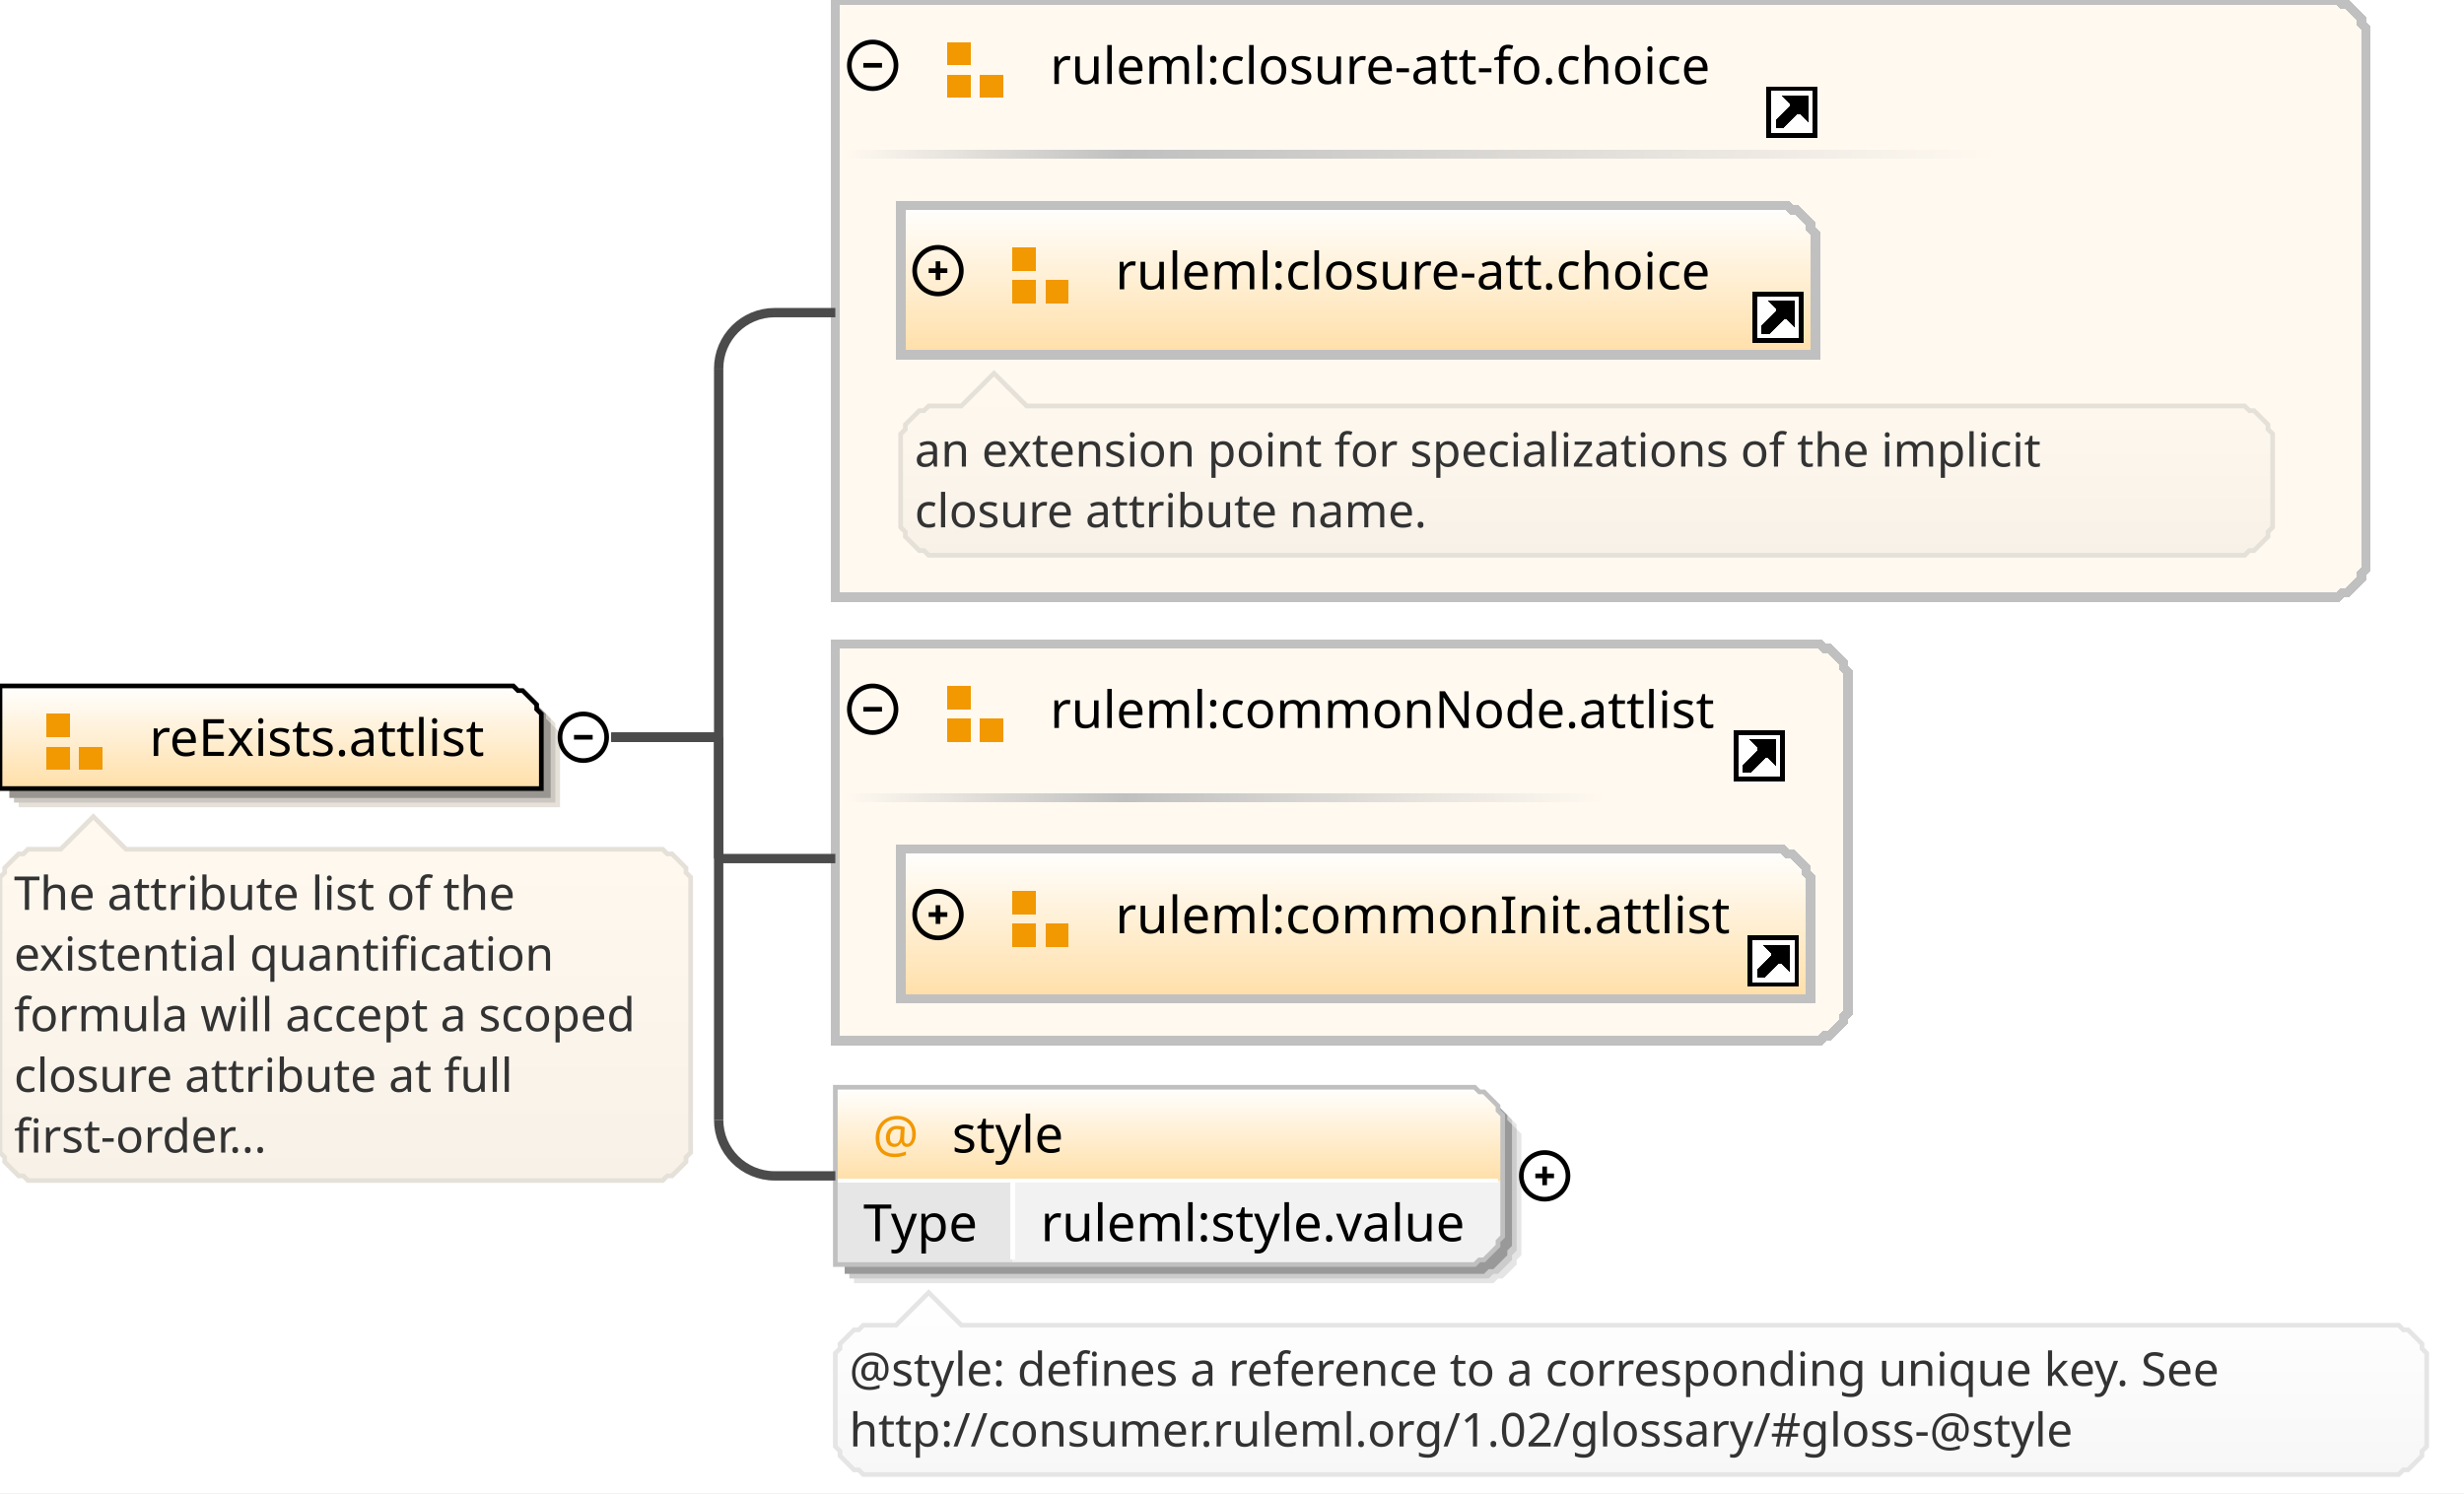
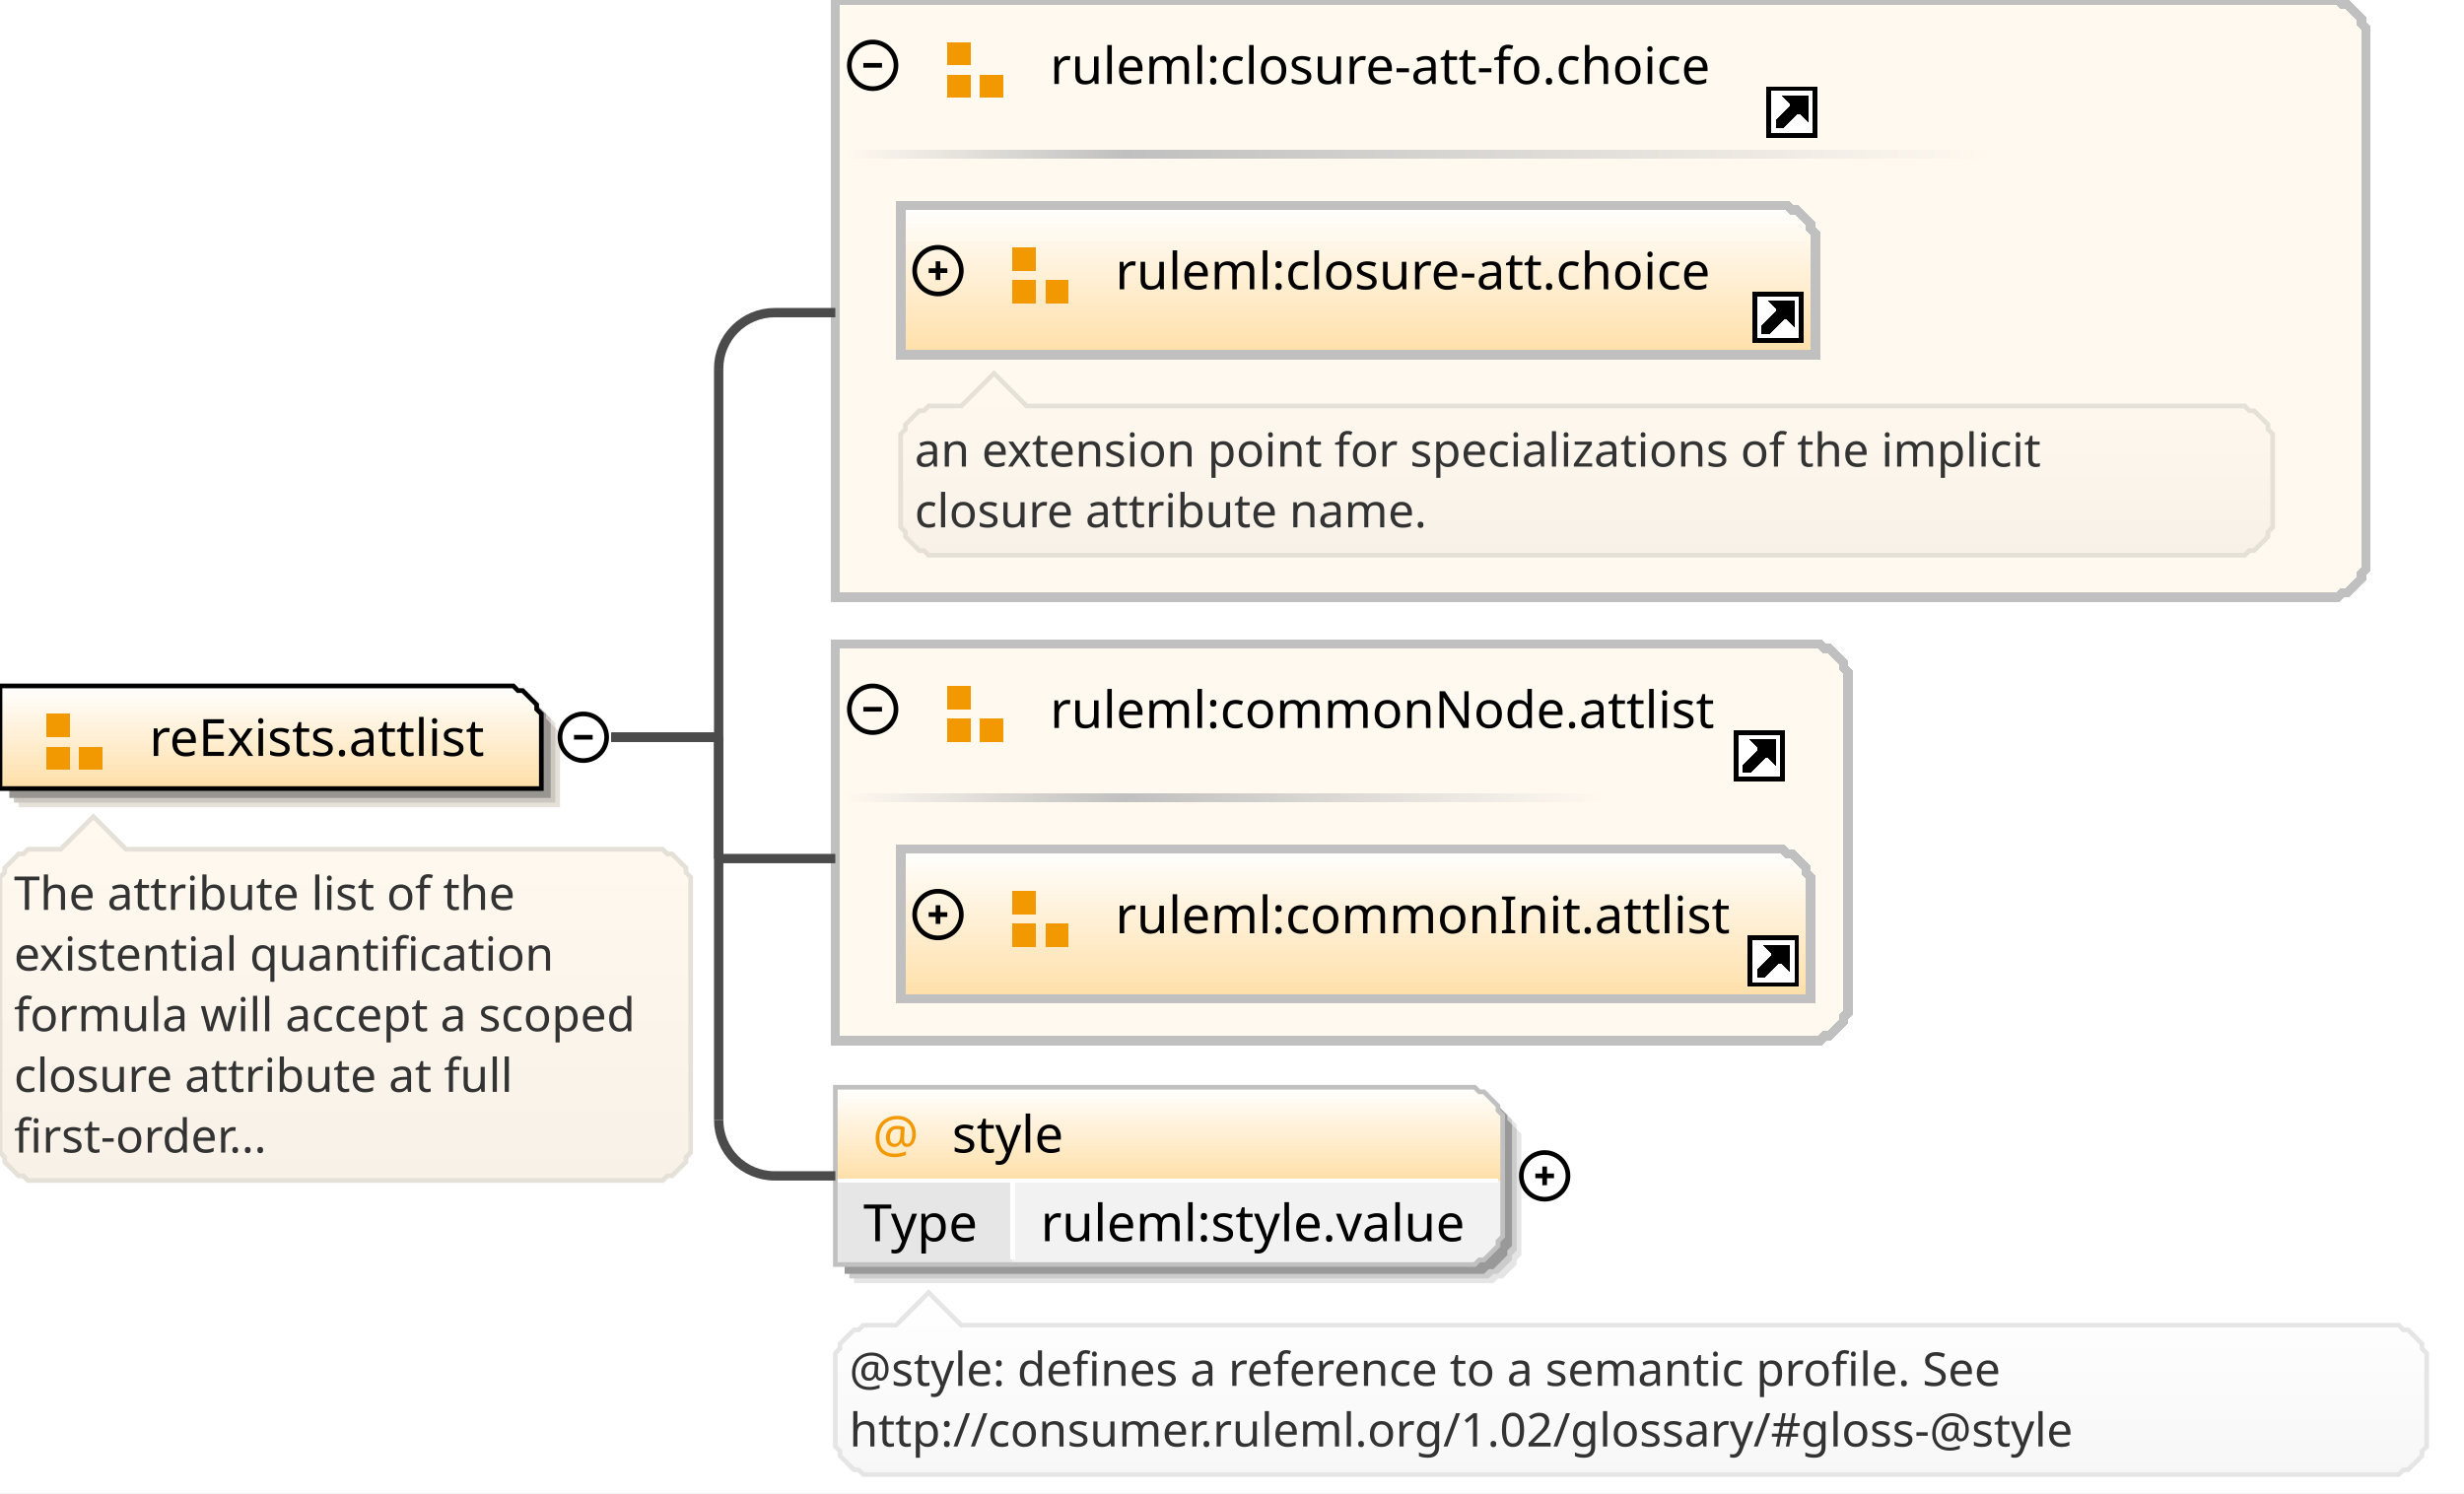
<svg xmlns="http://www.w3.org/2000/svg" color-interpolation="auto" color-rendering="auto" fill="black" fill-opacity="1" font-family="'Dialog'" font-size="12" font-style="normal" font-weight="normal" height="320" image-rendering="auto" shape-rendering="auto" stroke="black" stroke-dasharray="none" stroke-dashoffset="0" stroke-linecap="square" stroke-linejoin="miter" stroke-miterlimit="10" stroke-opacity="1" stroke-width="1" text-rendering="auto" width="528">
  <defs id="genericDefs" />
  <g>
    <defs id="defs1">
      <linearGradient gradientUnits="userSpaceOnUse" id="linearGradient1" spreadMethod="pad" x1="0" x2="0" y1="147" y2="169">
        <stop offset="0%" stop-color="white" stop-opacity="1" />
        <stop offset="100%" stop-color="rgb(255,223,168)" stop-opacity="1" />
      </linearGradient>
      <linearGradient gradientUnits="userSpaceOnUse" id="linearGradient2" spreadMethod="pad" x1="241" x2="428" y1="32" y2="32">
        <stop offset="0%" stop-color="silver" stop-opacity="1" />
        <stop offset="100%" stop-color="rgb(255,249,240)" stop-opacity="1" />
      </linearGradient>
      <linearGradient gradientUnits="userSpaceOnUse" id="linearGradient3" spreadMethod="pad" x1="181" x2="241" y1="32" y2="32">
        <stop offset="0%" stop-color="rgb(255,249,240)" stop-opacity="1" />
        <stop offset="100%" stop-color="silver" stop-opacity="1" />
      </linearGradient>
      <linearGradient gradientUnits="userSpaceOnUse" id="linearGradient4" spreadMethod="pad" x1="193" x2="193" y1="44" y2="76">
        <stop offset="0%" stop-color="white" stop-opacity="1" />
        <stop offset="100%" stop-color="rgb(255,223,168)" stop-opacity="1" />
      </linearGradient>
      <linearGradient gradientUnits="userSpaceOnUse" id="linearGradient5" spreadMethod="pad" x1="193" x2="193" y1="80" y2="119">
        <stop offset="0%" stop-color="rgb(255,249,240)" stop-opacity="1" />
        <stop offset="100%" stop-color="rgb(247,241,232)" stop-opacity="1" />
      </linearGradient>
      <linearGradient gradientUnits="userSpaceOnUse" id="linearGradient6" spreadMethod="pad" x1="241" x2="344" y1="170" y2="170">
        <stop offset="0%" stop-color="silver" stop-opacity="1" />
        <stop offset="100%" stop-color="rgb(255,249,240)" stop-opacity="1" />
      </linearGradient>
      <linearGradient gradientUnits="userSpaceOnUse" id="linearGradient7" spreadMethod="pad" x1="181" x2="241" y1="170" y2="170">
        <stop offset="0%" stop-color="rgb(255,249,240)" stop-opacity="1" />
        <stop offset="100%" stop-color="silver" stop-opacity="1" />
      </linearGradient>
      <linearGradient gradientUnits="userSpaceOnUse" id="linearGradient8" spreadMethod="pad" x1="193" x2="193" y1="182" y2="214">
        <stop offset="0%" stop-color="white" stop-opacity="1" />
        <stop offset="100%" stop-color="rgb(255,223,168)" stop-opacity="1" />
      </linearGradient>
      <linearGradient gradientUnits="userSpaceOnUse" id="linearGradient9" spreadMethod="pad" x1="179" x2="179" y1="233" y2="253">
        <stop offset="0%" stop-color="white" stop-opacity="1" />
        <stop offset="100%" stop-color="rgb(255,223,168)" stop-opacity="1" />
      </linearGradient>
      <linearGradient gradientUnits="userSpaceOnUse" id="linearGradient10" spreadMethod="pad" x1="179" x2="179" y1="277" y2="316">
        <stop offset="0%" stop-color="white" stop-opacity="1" />
        <stop offset="100%" stop-color="rgb(247,247,247)" stop-opacity="1" />
      </linearGradient>
      <linearGradient gradientUnits="userSpaceOnUse" id="linearGradient11" spreadMethod="pad" x1="0" x2="0" y1="175" y2="253">
        <stop offset="0%" stop-color="rgb(255,249,240)" stop-opacity="1" />
        <stop offset="100%" stop-color="rgb(247,241,232)" stop-opacity="1" />
      </linearGradient>
      <clipPath clipPathUnits="userSpaceOnUse" id="clipPath1">
        <path d="M0 0 L528 0 L528 320 L0 320 L0 0 Z" />
      </clipPath>
    </defs>
    <g fill="white" stroke="white" text-rendering="geometricPrecision">
      <rect clip-path="url(#clipPath1)" height="320" stroke="none" width="528" x="0" y="0" />
    </g>
    <g fill="rgb(229,224,216)" font-family="sans-serif" font-size="11" stroke="rgb(229,224,216)" text-rendering="geometricPrecision">
      <polygon clip-path="url(#clipPath1)" points=" 4 151 114 151 115 152 116 152 117 153 118 154 119 155 119 156 120 157 120 173 4 173" stroke="none" />
      <polygon clip-path="url(#clipPath1)" fill="rgb(204,199,192)" points=" 3 150 113 150 114 151 115 151 116 152 117 153 118 154 118 155 119 156 119 172 3 172" stroke="none" />
      <polygon clip-path="url(#clipPath1)" fill="rgb(153,149,144)" points=" 2 149 112 149 113 150 114 150 115 151 116 152 117 153 117 154 118 155 118 171 2 171" stroke="none" />
      <polygon clip-path="url(#clipPath1)" fill="url(#linearGradient1)" points=" 0 147 110 147 111 148 112 148 113 149 114 150 115 151 115 152 116 153 116 169 0 169" shape-rendering="crispEdges" stroke="none" />
      <polygon clip-path="url(#clipPath1)" fill="none" points=" 0 147 110 147 111 148 112 148 113 149 114 150 115 151 115 152 116 153 116 169 0 169" stroke="black" stroke-linecap="butt" />
    </g>
    <g fill="rgb(242,152,0)" font-family="sans-serif" font-size="11" shape-rendering="crispEdges" stroke="rgb(242,152,0)" stroke-linecap="butt" text-rendering="geometricPrecision">
      <rect clip-path="url(#clipPath1)" height="5" stroke="none" width="5" x="10" y="153" />
      <rect clip-path="url(#clipPath1)" height="5" stroke="none" width="5" x="10" y="160" />
      <rect clip-path="url(#clipPath1)" height="5" stroke="none" width="5" x="17" y="160" />
      <text clip-path="url(#clipPath1)" fill="black" stroke="none" x="32" xml:space="preserve" y="162">reExists.attlist</text>
      <circle clip-path="url(#clipPath1)" cx="125" cy="158" fill="none" r="5" shape-rendering="auto" stroke="black" />
      <line clip-path="url(#clipPath1)" fill="none" shape-rendering="auto" stroke="black" x1="123" x2="127" y1="158" y2="158" />
      <polygon clip-path="url(#clipPath1)" fill="rgb(255,249,240)" points=" 179 0 501 0 502 1 503 1 504 2 505 3 506 4 506 5 507 6 507 122 506 123 506 124 505 125 504 126 503 127 502 127 501 128 179 128" stroke="none" stroke-width="2" />
      <polygon clip-path="url(#clipPath1)" fill="none" points=" 179 0 501 0 502 1 503 1 504 2 505 3 506 4 506 5 507 6 507 122 506 123 506 124 505 125 504 126 503 127 502 127 501 128 179 128" stroke="silver" stroke-width="2" />
      <rect clip-path="url(#clipPath1)" fill="url(#linearGradient2)" height="2" stroke="none" stroke-width="2" width="187" x="241" y="32" />
      <rect clip-path="url(#clipPath1)" fill="url(#linearGradient3)" height="2" stroke="none" stroke-width="2" width="60" x="181" y="32" />
      <rect clip-path="url(#clipPath1)" height="5" stroke="none" width="5" x="203" y="9" />
      <rect clip-path="url(#clipPath1)" height="5" stroke="none" width="5" x="203" y="16" />
      <rect clip-path="url(#clipPath1)" height="5" stroke="none" width="5" x="210" y="16" />
      <text clip-path="url(#clipPath1)" fill="black" stroke="none" x="225" xml:space="preserve" y="18">ruleml:closure-att-fo.choice</text>
      <rect clip-path="url(#clipPath1)" fill="white" height="10" stroke="none" width="10" x="379" y="19" />
      <polygon clip-path="url(#clipPath1)" fill="none" points=" 381 27 381 26 384 23 384 22 383 21 387 21 387 25 386 24 385 24 382 27" stroke="black" />
      <polygon clip-path="url(#clipPath1)" fill="black" points=" 381 27 381 26 384 23 384 22 383 21 387 21 387 25 386 24 385 24 382 27" stroke="none" />
      <rect clip-path="url(#clipPath1)" fill="none" height="10" stroke="black" width="10" x="379" y="19" />
      <circle clip-path="url(#clipPath1)" cx="187" cy="14" fill="none" r="5" shape-rendering="auto" stroke="black" />
      <line clip-path="url(#clipPath1)" fill="none" shape-rendering="auto" stroke="black" x1="185" x2="189" y1="14" y2="14" />
      <polygon clip-path="url(#clipPath1)" fill="url(#linearGradient4)" points=" 193 44 383 44 384 45 385 45 386 46 387 47 388 48 388 49 389 50 389 76 193 76" stroke="none" stroke-width="2" />
      <polygon clip-path="url(#clipPath1)" fill="none" points=" 193 44 383 44 384 45 385 45 386 46 387 47 388 48 388 49 389 50 389 76 193 76" stroke="silver" stroke-width="2" />
      <rect clip-path="url(#clipPath1)" height="5" stroke="none" width="5" x="217" y="53" />
      <rect clip-path="url(#clipPath1)" height="5" stroke="none" width="5" x="217" y="60" />
      <rect clip-path="url(#clipPath1)" height="5" stroke="none" width="5" x="224" y="60" />
      <text clip-path="url(#clipPath1)" fill="black" stroke="none" x="239" xml:space="preserve" y="62">ruleml:closure-att.choice</text>
      <rect clip-path="url(#clipPath1)" fill="white" height="10" stroke="none" width="10" x="376" y="63" />
      <polygon clip-path="url(#clipPath1)" fill="none" points=" 378 71 378 70 381 67 381 66 380 65 384 65 384 69 383 68 382 68 379 71" stroke="black" />
      <polygon clip-path="url(#clipPath1)" fill="black" points=" 378 71 378 70 381 67 381 66 380 65 384 65 384 69 383 68 382 68 379 71" stroke="none" />
      <rect clip-path="url(#clipPath1)" fill="none" height="10" stroke="black" width="10" x="376" y="63" />
      <circle clip-path="url(#clipPath1)" cx="201" cy="58" fill="none" r="5" shape-rendering="auto" stroke="black" />
      <line clip-path="url(#clipPath1)" fill="none" shape-rendering="auto" stroke="black" x1="199" x2="203" y1="58" y2="58" />
      <line clip-path="url(#clipPath1)" fill="none" shape-rendering="auto" stroke="black" x1="201" x2="201" y1="56" y2="60" />
      <polygon clip-path="url(#clipPath1)" fill="url(#linearGradient5)" points=" 193 93 194 92 194 91 195 90 196 89 197 88 198 88 199 87 206 87 213 80 220 87 481 87 482 88 483 88 484 89 485 90 486 91 486 92 487 93 487 113 486 114 486 115 485 116 484 117 483 118 482 118 481 119 199 119 198 118 197 118 196 117 195 116 194 115 194 114 193 113" stroke="none" />
      <polygon clip-path="url(#clipPath1)" fill="none" points=" 193 93 194 92 194 91 195 90 196 89 197 88 198 88 199 87 206 87 213 80 220 87 481 87 482 88 483 88 484 89 485 90 486 91 486 92 487 93 487 113 486 114 486 115 485 116 484 117 483 118 482 118 481 119 199 119 198 118 197 118 196 117 195 116 194 115 194 114 193 113" shape-rendering="auto" stroke="rgb(229,224,216)" />
      <text clip-path="url(#clipPath1)" fill="rgb(51,51,51)" font-size="10" stroke="none" x="196" xml:space="preserve" y="100">an extension point for specializations of the implicit </text>
      <text clip-path="url(#clipPath1)" fill="rgb(51,51,51)" font-size="10" stroke="none" x="196" xml:space="preserve" y="113">closure attribute name.</text>
    </g>
    <g fill="rgb(75,75,75)" font-family="sans-serif" font-size="11" stroke="rgb(75,75,75)" stroke-linecap="butt" stroke-width="2" text-rendering="geometricPrecision">
      <line clip-path="url(#clipPath1)" fill="none" x1="131" x2="154" y1="158" y2="158" />
      <line clip-path="url(#clipPath1)" fill="none" x1="154" x2="154" y1="79" y2="158" />
      <line clip-path="url(#clipPath1)" fill="none" x1="166" x2="179" y1="67" y2="67" />
      <path clip-path="url(#clipPath1)" d="M154 79 A12 12 0 0 1 166 67" fill="none" />
      <polygon clip-path="url(#clipPath1)" fill="rgb(255,249,240)" points=" 179 138 390 138 391 139 392 139 393 140 394 141 395 142 395 143 396 144 396 217 395 218 395 219 394 220 393 221 392 222 391 222 390 223 179 223" shape-rendering="crispEdges" stroke="none" />
      <polygon clip-path="url(#clipPath1)" fill="none" points=" 179 138 390 138 391 139 392 139 393 140 394 141 395 142 395 143 396 144 396 217 395 218 395 219 394 220 393 221 392 222 391 222 390 223 179 223" shape-rendering="crispEdges" stroke="silver" />
      <rect clip-path="url(#clipPath1)" fill="url(#linearGradient6)" height="2" shape-rendering="crispEdges" stroke="none" width="103" x="241" y="170" />
      <rect clip-path="url(#clipPath1)" fill="url(#linearGradient7)" height="2" shape-rendering="crispEdges" stroke="none" width="60" x="181" y="170" />
    </g>
    <g fill="rgb(242,152,0)" font-family="sans-serif" font-size="11" shape-rendering="crispEdges" stroke="rgb(242,152,0)" stroke-linecap="butt" text-rendering="geometricPrecision">
      <rect clip-path="url(#clipPath1)" height="5" stroke="none" width="5" x="203" y="147" />
      <rect clip-path="url(#clipPath1)" height="5" stroke="none" width="5" x="203" y="154" />
      <rect clip-path="url(#clipPath1)" height="5" stroke="none" width="5" x="210" y="154" />
      <text clip-path="url(#clipPath1)" fill="black" stroke="none" x="225" xml:space="preserve" y="156">ruleml:commonNode.attlist</text>
      <rect clip-path="url(#clipPath1)" fill="white" height="10" stroke="none" width="10" x="372" y="157" />
      <polygon clip-path="url(#clipPath1)" fill="none" points=" 374 165 374 164 377 161 377 160 376 159 380 159 380 163 379 162 378 162 375 165" stroke="black" />
      <polygon clip-path="url(#clipPath1)" fill="black" points=" 374 165 374 164 377 161 377 160 376 159 380 159 380 163 379 162 378 162 375 165" stroke="none" />
      <rect clip-path="url(#clipPath1)" fill="none" height="10" stroke="black" width="10" x="372" y="157" />
      <circle clip-path="url(#clipPath1)" cx="187" cy="152" fill="none" r="5" shape-rendering="auto" stroke="black" />
      <line clip-path="url(#clipPath1)" fill="none" shape-rendering="auto" stroke="black" x1="185" x2="189" y1="152" y2="152" />
      <polygon clip-path="url(#clipPath1)" fill="url(#linearGradient8)" points=" 193 182 382 182 383 183 384 183 385 184 386 185 387 186 387 187 388 188 388 214 193 214" stroke="none" stroke-width="2" />
      <polygon clip-path="url(#clipPath1)" fill="none" points=" 193 182 382 182 383 183 384 183 385 184 386 185 387 186 387 187 388 188 388 214 193 214" stroke="silver" stroke-width="2" />
      <rect clip-path="url(#clipPath1)" height="5" stroke="none" width="5" x="217" y="191" />
      <rect clip-path="url(#clipPath1)" height="5" stroke="none" width="5" x="217" y="198" />
      <rect clip-path="url(#clipPath1)" height="5" stroke="none" width="5" x="224" y="198" />
      <text clip-path="url(#clipPath1)" fill="black" stroke="none" x="239" xml:space="preserve" y="200">ruleml:commonInit.attlist</text>
      <rect clip-path="url(#clipPath1)" fill="white" height="10" stroke="none" width="10" x="375" y="201" />
      <polygon clip-path="url(#clipPath1)" fill="none" points=" 377 209 377 208 380 205 380 204 379 203 383 203 383 207 382 206 381 206 378 209" stroke="black" />
      <polygon clip-path="url(#clipPath1)" fill="black" points=" 377 209 377 208 380 205 380 204 379 203 383 203 383 207 382 206 381 206 378 209" stroke="none" />
      <rect clip-path="url(#clipPath1)" fill="none" height="10" stroke="black" width="10" x="375" y="201" />
      <circle clip-path="url(#clipPath1)" cx="201" cy="196" fill="none" r="5" shape-rendering="auto" stroke="black" />
      <line clip-path="url(#clipPath1)" fill="none" shape-rendering="auto" stroke="black" x1="199" x2="203" y1="196" y2="196" />
      <line clip-path="url(#clipPath1)" fill="none" shape-rendering="auto" stroke="black" x1="201" x2="201" y1="194" y2="198" />
    </g>
    <g fill="rgb(75,75,75)" font-family="sans-serif" font-size="11" stroke="rgb(75,75,75)" stroke-linecap="butt" stroke-width="2" text-rendering="geometricPrecision">
      <line clip-path="url(#clipPath1)" fill="none" x1="131" x2="154" y1="158" y2="158" />
      <line clip-path="url(#clipPath1)" fill="none" x1="154" x2="154" y1="158" y2="184" />
      <line clip-path="url(#clipPath1)" fill="none" x1="154" x2="179" y1="184" y2="184" />
      <polygon clip-path="url(#clipPath1)" fill="rgb(229,229,229)" points=" 183 237 320 237 321 238 322 238 323 239 324 240 325 241 325 242 326 243 326 269 325 270 325 271 324 272 323 273 322 274 321 274 320 275 183 275" stroke="none" stroke-width="1" />
      <polygon clip-path="url(#clipPath1)" fill="rgb(204,204,204)" points=" 182 236 319 236 320 237 321 237 322 238 323 239 324 240 324 241 325 242 325 268 324 269 324 270 323 271 322 272 321 273 320 273 319 274 182 274" stroke="none" stroke-width="1" />
      <polygon clip-path="url(#clipPath1)" fill="rgb(153,153,153)" points=" 181 235 318 235 319 236 320 236 321 237 322 238 323 239 323 240 324 241 324 267 323 268 323 269 322 270 321 271 320 272 319 272 318 273 181 273" stroke="none" stroke-width="1" />
    </g>
    <g fill="url(#linearGradient9)" font-family="sans-serif" font-size="11" shape-rendering="crispEdges" stroke="url(#linearGradient9)" stroke-linecap="butt" text-rendering="geometricPrecision">
      <polygon clip-path="url(#clipPath1)" points=" 179 233 316 233 317 234 318 234 319 235 320 236 321 237 321 238 322 239 322 253 321 253 321 253 320 253 319 253 318 253 317 253 316 253 179 253" stroke="none" />
      <polygon clip-path="url(#clipPath1)" fill="rgb(230,230,230)" points=" 179 253 217 253 217 253 217 253 217 253 217 253 217 253 217 253 217 253 217 265 217 266 217 267 217 268 217 269 217 270 217 270 217 271 179 271" stroke="none" />
      <polygon clip-path="url(#clipPath1)" fill="rgb(242,242,242)" points=" 217 253 316 253 317 253 318 253 319 253 320 253 321 253 321 253 322 253 322 265 321 266 321 267 320 268 319 269 318 270 317 270 316 271 217 271" stroke="none" />
      <line clip-path="url(#clipPath1)" fill="none" stroke="white" x1="179" x2="321" y1="253" y2="253" />
      <text clip-path="url(#clipPath1)" fill="black" stroke="none" x="185" xml:space="preserve" y="266">Type</text>
      <text clip-path="url(#clipPath1)" fill="black" stroke="none" x="223" xml:space="preserve" y="266">ruleml:style.value</text>
      <line clip-path="url(#clipPath1)" fill="none" stroke="white" x1="217" x2="217" y1="253" y2="270" />
      <polygon clip-path="url(#clipPath1)" fill="none" points=" 179 233 316 233 317 234 318 234 319 235 320 236 321 237 321 238 322 239 322 265 321 266 321 267 320 268 319 269 318 270 317 270 316 271 179 271" shape-rendering="auto" stroke="silver" />
      <text clip-path="url(#clipPath1)" fill="rgb(242,152,0)" stroke="none" x="187" xml:space="preserve" y="247">@</text>
      <text clip-path="url(#clipPath1)" fill="black" stroke="none" x="204" xml:space="preserve" y="247">style</text>
      <circle clip-path="url(#clipPath1)" cx="331" cy="252" fill="none" r="5" shape-rendering="auto" stroke="black" />
      <line clip-path="url(#clipPath1)" fill="none" shape-rendering="auto" stroke="black" x1="329" x2="333" y1="252" y2="252" />
      <line clip-path="url(#clipPath1)" fill="none" shape-rendering="auto" stroke="black" x1="331" x2="331" y1="250" y2="254" />
      <polygon clip-path="url(#clipPath1)" fill="url(#linearGradient10)" points=" 179 290 180 289 180 288 181 287 182 286 183 285 184 285 185 284 192 284 199 277 206 284 514 284 515 285 516 285 517 286 518 287 519 288 519 289 520 290 520 310 519 311 519 312 518 313 517 314 516 315 515 315 514 316 185 316 184 315 183 315 182 314 181 313 180 312 180 311 179 310" stroke="none" />
      <polygon clip-path="url(#clipPath1)" fill="none" points=" 179 290 180 289 180 288 181 287 182 286 183 285 184 285 185 284 192 284 199 277 206 284 514 284 515 285 516 285 517 286 518 287 519 288 519 289 520 290 520 310 519 311 519 312 518 313 517 314 516 315 515 315 514 316 185 316 184 315 183 315 182 314 181 313 180 312 180 311 179 310" shape-rendering="auto" stroke="rgb(229,229,229)" />
-       <text clip-path="url(#clipPath1)" fill="rgb(51,51,51)" font-size="10" stroke="none" x="182" xml:space="preserve" y="297">@style: defines a reference to a corresponding unique key. See </text>
+       <text clip-path="url(#clipPath1)" fill="rgb(51,51,51)" font-size="10" stroke="none" x="182" xml:space="preserve" y="297">@style: defines a reference to a semantic profile. See </text>
      <text clip-path="url(#clipPath1)" fill="rgb(51,51,51)" font-size="10" stroke="none" x="182" xml:space="preserve" y="310">http://consumer.ruleml.org/1.02/glossary/#gloss-@style</text>
    </g>
    <g fill="rgb(75,75,75)" font-family="sans-serif" font-size="11" stroke="rgb(75,75,75)" stroke-linecap="butt" stroke-width="2" text-rendering="geometricPrecision">
      <line clip-path="url(#clipPath1)" fill="none" x1="131" x2="154" y1="158" y2="158" />
      <line clip-path="url(#clipPath1)" fill="none" x1="154" x2="154" y1="158" y2="240" />
      <line clip-path="url(#clipPath1)" fill="none" x1="166" x2="179" y1="252" y2="252" />
      <path clip-path="url(#clipPath1)" d="M154 240 A12 12 0 0 0 166 252" fill="none" />
    </g>
    <g fill="url(#linearGradient11)" font-family="sans-serif" font-size="11" shape-rendering="crispEdges" stroke="url(#linearGradient11)" stroke-linecap="butt" text-rendering="geometricPrecision">
      <polygon clip-path="url(#clipPath1)" points=" 0 188 1 187 1 186 2 185 3 184 4 183 5 183 6 182 13 182 20 175 27 182 142 182 143 183 144 183 145 184 146 185 147 186 147 187 148 188 148 247 147 248 147 249 146 250 145 251 144 252 143 252 142 253 6 253 5 252 4 252 3 251 2 250 1 249 1 248 0 247" stroke="none" />
      <polygon clip-path="url(#clipPath1)" fill="none" points=" 0 188 1 187 1 186 2 185 3 184 4 183 5 183 6 182 13 182 20 175 27 182 142 182 143 183 144 183 145 184 146 185 147 186 147 187 148 188 148 247 147 248 147 249 146 250 145 251 144 252 143 252 142 253 6 253 5 252 4 252 3 251 2 250 1 249 1 248 0 247" shape-rendering="auto" stroke="rgb(229,224,216)" />
      <text clip-path="url(#clipPath1)" fill="rgb(51,51,51)" font-size="10" stroke="none" x="3" xml:space="preserve" y="195">The attribute list of the </text>
      <text clip-path="url(#clipPath1)" fill="rgb(51,51,51)" font-size="10" stroke="none" x="3" xml:space="preserve" y="208">existential quantification </text>
      <text clip-path="url(#clipPath1)" fill="rgb(51,51,51)" font-size="10" stroke="none" x="3" xml:space="preserve" y="221">formula will accept a scoped </text>
      <text clip-path="url(#clipPath1)" fill="rgb(51,51,51)" font-size="10" stroke="none" x="3" xml:space="preserve" y="234">closure attribute at full </text>
      <text clip-path="url(#clipPath1)" fill="rgb(51,51,51)" font-size="10" stroke="none" x="3" xml:space="preserve" y="247">first-order...</text>
    </g>
  </g>
</svg>
